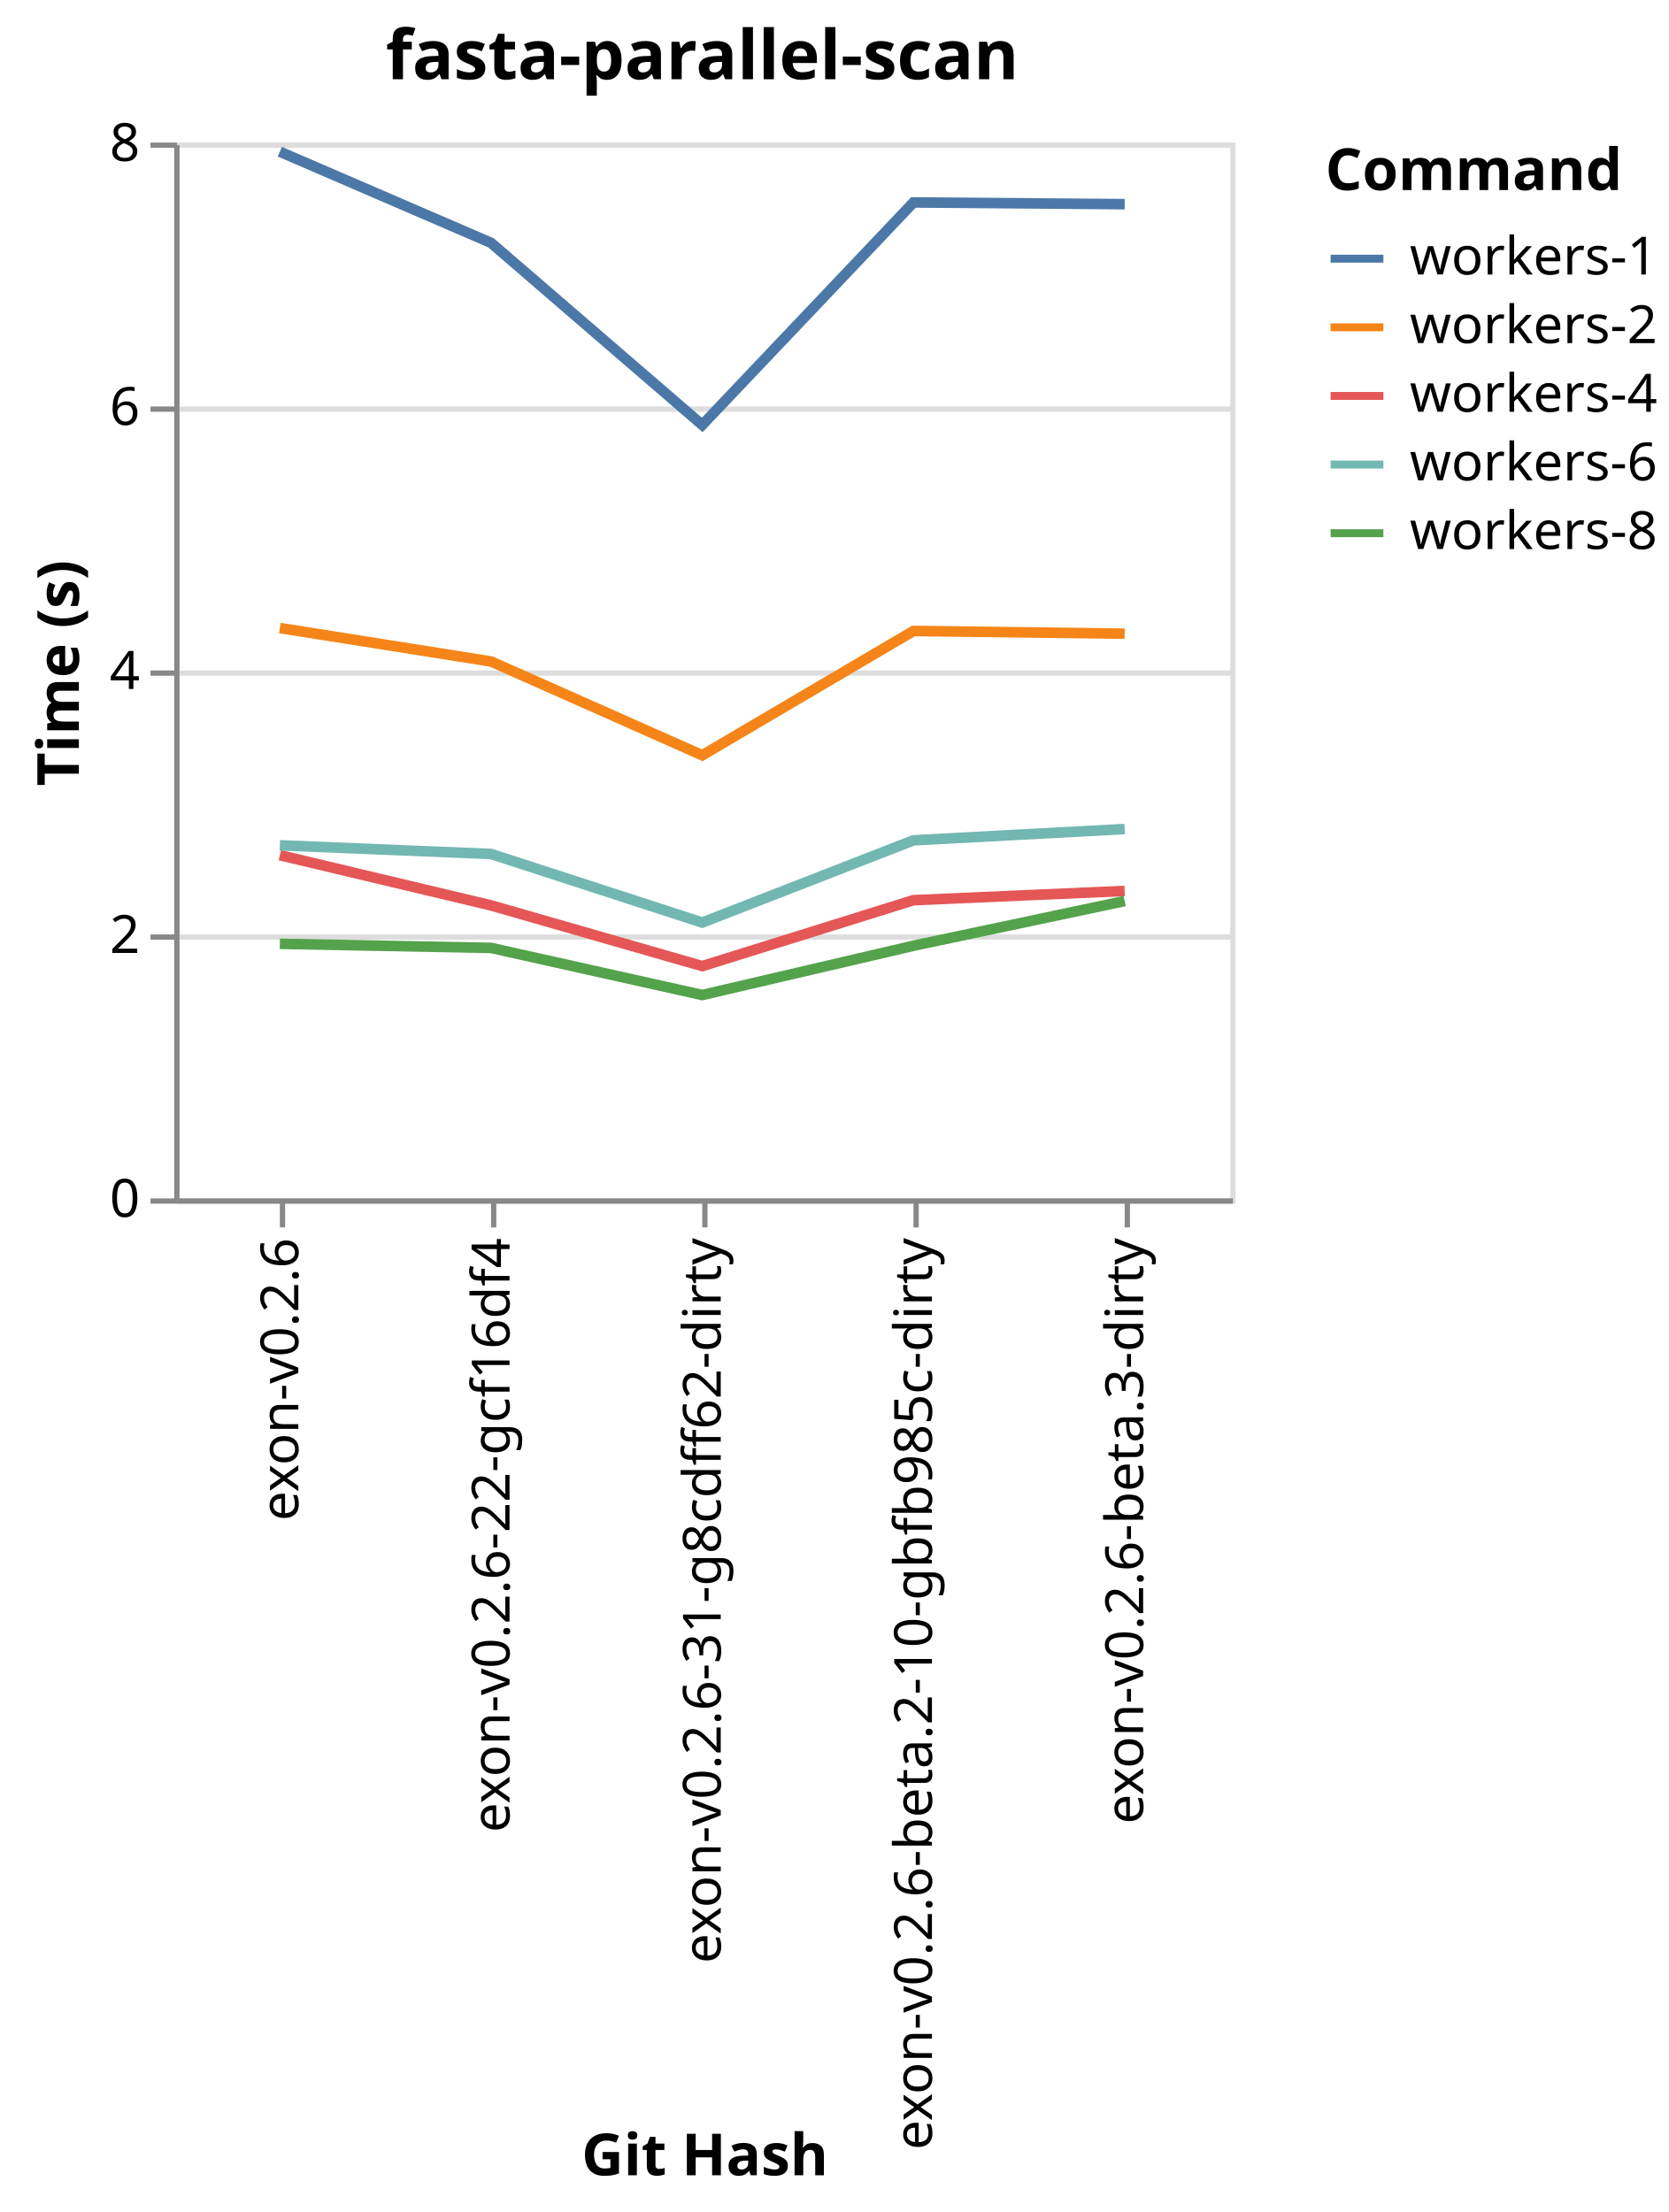
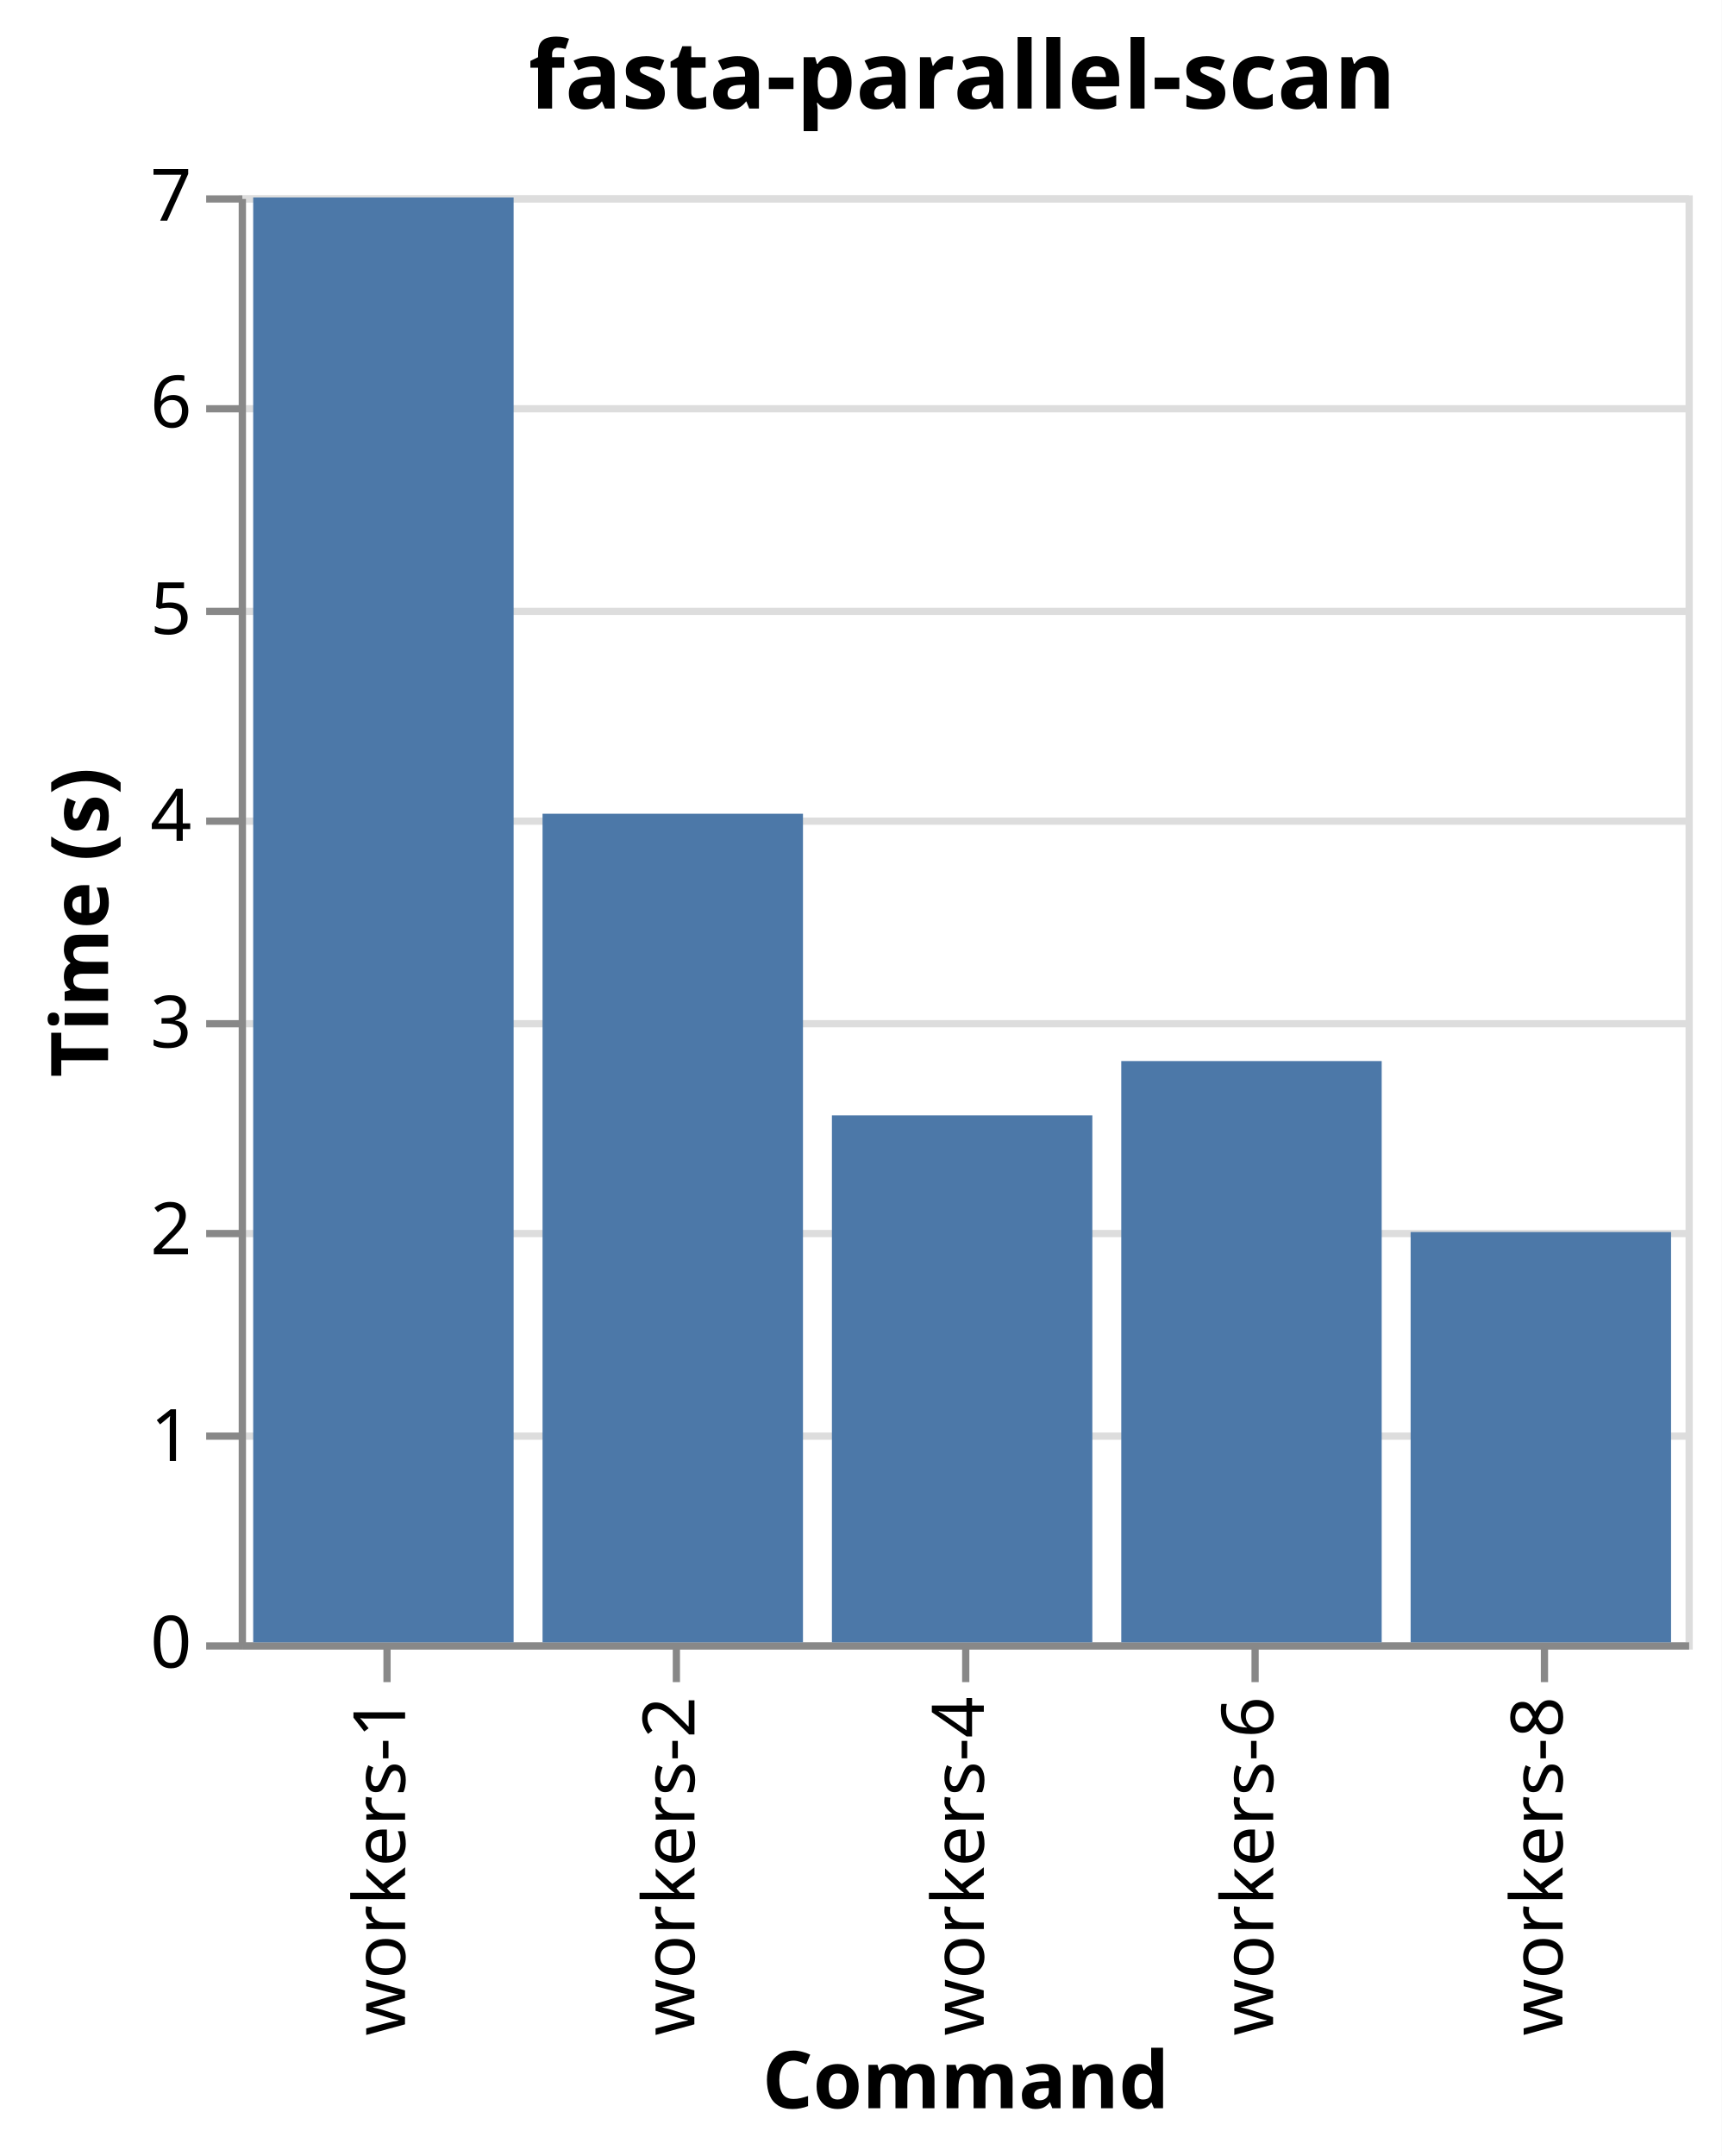
- <svg xmlns="http://www.w3.org/2000/svg" version="1.1" class="marks" width="316" height="419" viewBox="0 0 316 419">
-   <rect width="316" height="419" fill="white" />
+ <svg xmlns="http://www.w3.org/2000/svg" version="1.1" class="marks" width="238" height="298" viewBox="0 0 238 298">
+   <rect width="238" height="298" fill="white" />
  <g fill="none" stroke-miterlimit="10" transform="translate(33,27)">
    <g class="mark-group role-frame root" role="graphics-object" aria-roledescription="group mark container">
      <g transform="translate(0,0)">
        <path class="background" aria-hidden="true" d="M0.5,0.5h200v200h-200Z" stroke="#ddd" />
        <g>
          <g class="mark-group role-axis" aria-hidden="true">
            <g transform="translate(0.5,0.5)">
              <path class="background" aria-hidden="true" d="M0,0h0v0h0Z" pointer-events="none" />
              <g>
                <g class="mark-rule role-axis-grid" pointer-events="none">
                  <line transform="translate(0,200)" x2="200" y2="0" stroke="#ddd" stroke-width="1" opacity="1" />
-                   <line transform="translate(0,150)" x2="200" y2="0" stroke="#ddd" stroke-width="1" opacity="1" />
-                   <line transform="translate(0,100)" x2="200" y2="0" stroke="#ddd" stroke-width="1" opacity="1" />
-                   <line transform="translate(0,50)" x2="200" y2="0" stroke="#ddd" stroke-width="1" opacity="1" />
+                   <line transform="translate(0,171)" x2="200" y2="0" stroke="#ddd" stroke-width="1" opacity="1" />
+                   <line transform="translate(0,143)" x2="200" y2="0" stroke="#ddd" stroke-width="1" opacity="1" />
+                   <line transform="translate(0,114)" x2="200" y2="0" stroke="#ddd" stroke-width="1" opacity="1" />
+                   <line transform="translate(0,86)" x2="200" y2="0" stroke="#ddd" stroke-width="1" opacity="1" />
+                   <line transform="translate(0,57)" x2="200" y2="0" stroke="#ddd" stroke-width="1" opacity="1" />
+                   <line transform="translate(0,29)" x2="200" y2="0" stroke="#ddd" stroke-width="1" opacity="1" />
                  <line transform="translate(0,0)" x2="200" y2="0" stroke="#ddd" stroke-width="1" opacity="1" />
                </g>
              </g>
              <path class="foreground" aria-hidden="true" d="" pointer-events="none" display="none" />
            </g>
          </g>
-           <g class="mark-group role-axis" role="graphics-symbol" aria-roledescription="axis" aria-label="X-axis titled 'Git Hash' for a discrete scale with 5 values: exon-v0.2.6, exon-v0.2.6-22-gcf16df4, exon-v0.2.6-31-g8cdff62-dirty, exon-v0.2.6-beta.2-10-gbfb985c-dirty, exon-v0.2.6-beta.3-dirty">
+           <g class="mark-group role-axis" role="graphics-symbol" aria-roledescription="axis" aria-label="X-axis titled 'Command' for a discrete scale with 5 values: workers-1, workers-2, workers-4, workers-6, workers-8">
            <g transform="translate(0.5,200.5)">
              <path class="background" aria-hidden="true" d="M0,0h0v0h0Z" pointer-events="none" />
              <g>
                <g class="mark-rule role-axis-tick" pointer-events="none">
                  <line transform="translate(20,0)" x2="0" y2="5" stroke="#888" stroke-width="1" opacity="1" />
                  <line transform="translate(60,0)" x2="0" y2="5" stroke="#888" stroke-width="1" opacity="1" />
                  <line transform="translate(100,0)" x2="0" y2="5" stroke="#888" stroke-width="1" opacity="1" />
                  <line transform="translate(140,0)" x2="0" y2="5" stroke="#888" stroke-width="1" opacity="1" />
                  <line transform="translate(180,0)" x2="0" y2="5" stroke="#888" stroke-width="1" opacity="1" />
                </g>
                <g class="mark-text role-axis-label" pointer-events="none">
-                   <text text-anchor="end" transform="translate(20,7) rotate(270) translate(0,3)" font-family="sans-serif" font-size="10px" fill="#000" opacity="1">exon-v0.2.6</text>
-                   <text text-anchor="end" transform="translate(60,7) rotate(270) translate(0,3)" font-family="sans-serif" font-size="10px" fill="#000" opacity="1">exon-v0.2.6-22-gcf16df4</text>
-                   <text text-anchor="end" transform="translate(100,7) rotate(270) translate(0,3)" font-family="sans-serif" font-size="10px" fill="#000" opacity="1">exon-v0.2.6-31-g8cdff62-dirty</text>
-                   <text text-anchor="end" transform="translate(140,7) rotate(270) translate(0,3)" font-family="sans-serif" font-size="10px" fill="#000" opacity="1">exon-v0.2.6-beta.2-10-gbfb985c-dirty</text>
-                   <text text-anchor="end" transform="translate(180,7) rotate(270) translate(0,3)" font-family="sans-serif" font-size="10px" fill="#000" opacity="1">exon-v0.2.6-beta.3-dirty</text>
+                   <text text-anchor="end" transform="translate(19.5,7) rotate(270) translate(0,3)" font-family="sans-serif" font-size="10px" fill="#000" opacity="1">workers-1</text>
+                   <text text-anchor="end" transform="translate(59.5,7) rotate(270) translate(0,3)" font-family="sans-serif" font-size="10px" fill="#000" opacity="1">workers-2</text>
+                   <text text-anchor="end" transform="translate(99.5,7) rotate(270) translate(0,3)" font-family="sans-serif" font-size="10px" fill="#000" opacity="1">workers-4</text>
+                   <text text-anchor="end" transform="translate(139.5,7) rotate(270) translate(0,3)" font-family="sans-serif" font-size="10px" fill="#000" opacity="1">workers-6</text>
+                   <text text-anchor="end" transform="translate(179.5,7) rotate(270) translate(0,3)" font-family="sans-serif" font-size="10px" fill="#000" opacity="1">workers-8</text>
                </g>
                <g class="mark-rule role-axis-domain" pointer-events="none">
                  <line transform="translate(0,0)" x2="200" y2="0" stroke="#888" stroke-width="1" opacity="1" />
                </g>
                <g class="mark-text role-axis-title" pointer-events="none">
-                   <text text-anchor="middle" transform="translate(100,184.541)" font-family="sans-serif" font-size="11px" font-weight="bold" fill="#000" opacity="1">Git Hash</text>
+                   <text text-anchor="middle" transform="translate(100,63.89648)" font-family="sans-serif" font-size="11px" font-weight="bold" fill="#000" opacity="1">Command</text>
                </g>
              </g>
              <path class="foreground" aria-hidden="true" d="" pointer-events="none" display="none" />
            </g>
          </g>
-           <g class="mark-group role-axis" role="graphics-symbol" aria-roledescription="axis" aria-label="Y-axis titled 'Time (s)' for a linear scale with values from 0 to 8">
+           <g class="mark-group role-axis" role="graphics-symbol" aria-roledescription="axis" aria-label="Y-axis titled 'Time (s)' for a linear scale with values from 0 to 7">
            <g transform="translate(0.5,0.5)">
              <path class="background" aria-hidden="true" d="M0,0h0v0h0Z" pointer-events="none" />
              <g>
                <g class="mark-rule role-axis-tick" pointer-events="none">
                  <line transform="translate(0,200)" x2="-5" y2="0" stroke="#888" stroke-width="1" opacity="1" />
-                   <line transform="translate(0,150)" x2="-5" y2="0" stroke="#888" stroke-width="1" opacity="1" />
-                   <line transform="translate(0,100)" x2="-5" y2="0" stroke="#888" stroke-width="1" opacity="1" />
-                   <line transform="translate(0,50)" x2="-5" y2="0" stroke="#888" stroke-width="1" opacity="1" />
+                   <line transform="translate(0,171)" x2="-5" y2="0" stroke="#888" stroke-width="1" opacity="1" />
+                   <line transform="translate(0,143)" x2="-5" y2="0" stroke="#888" stroke-width="1" opacity="1" />
+                   <line transform="translate(0,114)" x2="-5" y2="0" stroke="#888" stroke-width="1" opacity="1" />
+                   <line transform="translate(0,86)" x2="-5" y2="0" stroke="#888" stroke-width="1" opacity="1" />
+                   <line transform="translate(0,57)" x2="-5" y2="0" stroke="#888" stroke-width="1" opacity="1" />
+                   <line transform="translate(0,29)" x2="-5" y2="0" stroke="#888" stroke-width="1" opacity="1" />
                  <line transform="translate(0,0)" x2="-5" y2="0" stroke="#888" stroke-width="1" opacity="1" />
                </g>
                <g class="mark-text role-axis-label" pointer-events="none">
                  <text text-anchor="end" transform="translate(-7,203)" font-family="sans-serif" font-size="10px" fill="#000" opacity="1">0</text>
-                   <text text-anchor="end" transform="translate(-7,153)" font-family="sans-serif" font-size="10px" fill="#000" opacity="1">2</text>
-                   <text text-anchor="end" transform="translate(-7,103)" font-family="sans-serif" font-size="10px" fill="#000" opacity="1">4</text>
-                   <text text-anchor="end" transform="translate(-7,53)" font-family="sans-serif" font-size="10px" fill="#000" opacity="1">6</text>
-                   <text text-anchor="end" transform="translate(-7,3)" font-family="sans-serif" font-size="10px" fill="#000" opacity="1">8</text>
+                   <text text-anchor="end" transform="translate(-7,174.4286)" font-family="sans-serif" font-size="10px" fill="#000" opacity="1">1</text>
+                   <text text-anchor="end" transform="translate(-7,145.8571)" font-family="sans-serif" font-size="10px" fill="#000" opacity="1">2</text>
+                   <text text-anchor="end" transform="translate(-7,117.2857)" font-family="sans-serif" font-size="10px" fill="#000" opacity="1">3</text>
+                   <text text-anchor="end" transform="translate(-7,88.71429)" font-family="sans-serif" font-size="10px" fill="#000" opacity="1">4</text>
+                   <text text-anchor="end" transform="translate(-7,60.14286)" font-family="sans-serif" font-size="10px" fill="#000" opacity="1">5</text>
+                   <text text-anchor="end" transform="translate(-7,31.57143)" font-family="sans-serif" font-size="10px" fill="#000" opacity="1">6</text>
+                   <text text-anchor="end" transform="translate(-7,3)" font-family="sans-serif" font-size="10px" fill="#000" opacity="1">7</text>
                </g>
                <g class="mark-rule role-axis-domain" pointer-events="none">
                  <line transform="translate(0,200)" x2="0" y2="-200" stroke="#888" stroke-width="1" opacity="1" />
                </g>
                <g class="mark-text role-axis-title" pointer-events="none">
                  <text text-anchor="middle" transform="translate(-16.56152,100) rotate(-90) translate(0,-2)" font-family="sans-serif" font-size="11px" font-weight="bold" fill="#000" opacity="1">Time (s)</text>
                </g>
              </g>
              <path class="foreground" aria-hidden="true" d="" pointer-events="none" display="none" />
            </g>
          </g>
-           <g class="mark-group role-scope pathgroup" role="graphics-object" aria-roledescription="group mark container">
-             <g transform="translate(0,0)">
-               <path class="background" aria-hidden="true" d="M0,0h200v200h-200Z" />
-               <g>
-                 <g class="mark-line role-mark marks" role="graphics-object" aria-roledescription="line mark container">
-                   <path aria-label="Git Hash: exon-v0.2.6; Time (s): 7.9306099216; Command: workers-1" role="graphics-symbol" aria-roledescription="line mark" d="M20,1.735L60,19.003L100,53.491L140,11.349L180,11.674" stroke="#4c78a8" stroke-width="2" />
-                 </g>
-               </g>
-               <path class="foreground" aria-hidden="true" d="" display="none" />
-             </g>
-             <g transform="translate(0,0)">
-               <path class="background" aria-hidden="true" d="M0,0h200v200h-200Z" />
-               <g>
-                 <g class="mark-line role-mark marks" role="graphics-object" aria-roledescription="line mark container">
-                   <path aria-label="Git Hash: exon-v0.2.6; Time (s): 4.321540772; Command: workers-2" role="graphics-symbol" aria-roledescription="line mark" d="M20,91.961L60,98.3L100,116.065L140,92.518L180,93.034" stroke="#f58518" stroke-width="2" />
-                 </g>
-               </g>
-               <path class="foreground" aria-hidden="true" d="" display="none" />
-             </g>
-             <g transform="translate(0,0)">
-               <path class="background" aria-hidden="true" d="M0,0h200v200h-200Z" />
-               <g>
-                 <g class="mark-line role-mark marks" role="graphics-object" aria-roledescription="line mark container">
-                   <path aria-label="Git Hash: exon-v0.2.6; Time (s): 2.6004633218; Command: workers-4" role="graphics-symbol" aria-roledescription="line mark" d="M20,134.988L60,144.501L100,156.002L140,143.514L180,141.766" stroke="#e45756" stroke-width="2" />
-                 </g>
-               </g>
-               <path class="foreground" aria-hidden="true" d="" display="none" />
-             </g>
-             <g transform="translate(0,0)">
-               <path class="background" aria-hidden="true" d="M0,0h200v200h-200Z" />
-               <g>
-                 <g class="mark-line role-mark marks" role="graphics-object" aria-roledescription="line mark container">
-                   <path aria-label="Git Hash: exon-v0.2.6; Time (s): 2.6752526384; Command: workers-6" role="graphics-symbol" aria-roledescription="line mark" d="M20,133.119L60,134.76L100,147.752L140,132.177L180,130.035" stroke="#72b7b2" stroke-width="2" />
-                 </g>
-               </g>
-               <path class="foreground" aria-hidden="true" d="" display="none" />
-             </g>
-             <g transform="translate(0,0)">
-               <path class="background" aria-hidden="true" d="M0,0h200v200h-200Z" />
-               <g>
-                 <g class="mark-line role-mark marks" role="graphics-object" aria-roledescription="line mark container">
-                   <path aria-label="Git Hash: exon-v0.2.6; Time (s): 1.928841855; Command: workers-8" role="graphics-symbol" aria-roledescription="line mark" d="M20,151.779L60,152.553L100,161.478L140,152.146L180,143.675" stroke="#54a24b" stroke-width="2" />
-                 </g>
-               </g>
-               <path class="foreground" aria-hidden="true" d="" display="none" />
-             </g>
-           </g>
-           <g class="mark-group role-legend" role="graphics-symbol" aria-roledescription="legend" aria-label="Symbol legend titled 'Command' for stroke color with 5 values: workers-1, workers-2, workers-4, workers-6, workers-8">
-             <g transform="translate(218,0)">
-               <path class="background" aria-hidden="true" d="M0,0h60v79h-60Z" pointer-events="none" />
-               <g>
-                 <g class="mark-group role-legend-entry">
-                   <g transform="translate(0,16)">
-                     <path class="background" aria-hidden="true" d="M0,0h0v0h0Z" pointer-events="none" />
-                     <g>
-                       <g class="mark-group role-scope" role="graphics-object" aria-roledescription="group mark container">
-                         <g transform="translate(0,0)">
-                           <path class="background" aria-hidden="true" d="M0,0h59.896v11h-59.896Z" pointer-events="none" opacity="1" />
-                           <g>
-                             <g class="mark-symbol role-legend-symbol" pointer-events="none">
-                               <path transform="translate(6,6)" d="M-5,0L5,0" stroke="#4c78a8" stroke-width="1.5" opacity="1" />
-                             </g>
-                             <g class="mark-text role-legend-label" pointer-events="none">
-                               <text text-anchor="start" transform="translate(16,9)" font-family="sans-serif" font-size="10px" fill="#000" opacity="1">workers-1</text>
-                             </g>
-                           </g>
-                           <path class="foreground" aria-hidden="true" d="" pointer-events="none" display="none" />
-                         </g>
-                         <g transform="translate(0,13)">
-                           <path class="background" aria-hidden="true" d="M0,0h59.896v11h-59.896Z" pointer-events="none" opacity="1" />
-                           <g>
-                             <g class="mark-symbol role-legend-symbol" pointer-events="none">
-                               <path transform="translate(6,6)" d="M-5,0L5,0" stroke="#f58518" stroke-width="1.5" opacity="1" />
-                             </g>
-                             <g class="mark-text role-legend-label" pointer-events="none">
-                               <text text-anchor="start" transform="translate(16,9)" font-family="sans-serif" font-size="10px" fill="#000" opacity="1">workers-2</text>
-                             </g>
-                           </g>
-                           <path class="foreground" aria-hidden="true" d="" pointer-events="none" display="none" />
-                         </g>
-                         <g transform="translate(0,26)">
-                           <path class="background" aria-hidden="true" d="M0,0h59.896v11h-59.896Z" pointer-events="none" opacity="1" />
-                           <g>
-                             <g class="mark-symbol role-legend-symbol" pointer-events="none">
-                               <path transform="translate(6,6)" d="M-5,0L5,0" stroke="#e45756" stroke-width="1.5" opacity="1" />
-                             </g>
-                             <g class="mark-text role-legend-label" pointer-events="none">
-                               <text text-anchor="start" transform="translate(16,9)" font-family="sans-serif" font-size="10px" fill="#000" opacity="1">workers-4</text>
-                             </g>
-                           </g>
-                           <path class="foreground" aria-hidden="true" d="" pointer-events="none" display="none" />
-                         </g>
-                         <g transform="translate(0,39)">
-                           <path class="background" aria-hidden="true" d="M0,0h59.896v11h-59.896Z" pointer-events="none" opacity="1" />
-                           <g>
-                             <g class="mark-symbol role-legend-symbol" pointer-events="none">
-                               <path transform="translate(6,6)" d="M-5,0L5,0" stroke="#72b7b2" stroke-width="1.5" opacity="1" />
-                             </g>
-                             <g class="mark-text role-legend-label" pointer-events="none">
-                               <text text-anchor="start" transform="translate(16,9)" font-family="sans-serif" font-size="10px" fill="#000" opacity="1">workers-6</text>
-                             </g>
-                           </g>
-                           <path class="foreground" aria-hidden="true" d="" pointer-events="none" display="none" />
-                         </g>
-                         <g transform="translate(0,52)">
-                           <path class="background" aria-hidden="true" d="M0,0h59.896v11h-59.896Z" pointer-events="none" opacity="1" />
-                           <g>
-                             <g class="mark-symbol role-legend-symbol" pointer-events="none">
-                               <path transform="translate(6,6)" d="M-5,0L5,0" stroke="#54a24b" stroke-width="1.5" opacity="1" />
-                             </g>
-                             <g class="mark-text role-legend-label" pointer-events="none">
-                               <text text-anchor="start" transform="translate(16,9)" font-family="sans-serif" font-size="10px" fill="#000" opacity="1">workers-8</text>
-                             </g>
-                           </g>
-                           <path class="foreground" aria-hidden="true" d="" pointer-events="none" display="none" />
-                         </g>
-                       </g>
-                     </g>
-                     <path class="foreground" aria-hidden="true" d="" pointer-events="none" display="none" />
-                   </g>
-                 </g>
-                 <g class="mark-text role-legend-title" pointer-events="none">
-                   <text text-anchor="start" transform="translate(0,9)" font-family="sans-serif" font-size="11px" font-weight="bold" fill="#000" opacity="1">Command</text>
-                 </g>
-               </g>
-               <path class="foreground" aria-hidden="true" d="" pointer-events="none" display="none" />
-             </g>
+           <g class="mark-rect role-mark marks" role="graphics-object" aria-roledescription="rect mark container">
+             <path aria-label="Command: workers-1; Time (s): 6.98966860342" role="graphics-symbol" aria-roledescription="bar" d="M2,0.295h36v199.705h-36Z" fill="#4c78a8" />
+             <path aria-label="Command: workers-2; Time (s): 4.00842359522" role="graphics-symbol" aria-roledescription="bar" d="M42,85.474h36v114.526h-36Z" fill="#4c78a8" />
+             <path aria-label="Command: workers-4; Time (s): 2.54912530342" role="graphics-symbol" aria-roledescription="bar" d="M82,127.168h36v72.832h-36Z" fill="#4c78a8" />
+             <path aria-label="Command: workers-6; Time (s): 2.81192311142" role="graphics-symbol" aria-roledescription="bar" d="M122,119.659h36v80.341h-36Z" fill="#4c78a8" />
+             <path aria-label="Command: workers-8; Time (s): 1.98489110282" role="graphics-symbol" aria-roledescription="bar" d="M162,143.289h36v56.711h-36Z" fill="#4c78a8" />
          </g>
          <g class="mark-group role-title">
            <g transform="translate(100,-22)">
              <path class="background" aria-hidden="true" d="M0,0h0v0h0Z" pointer-events="none" />
              <g>
                <g class="mark-text role-title-text" role="graphics-symbol" aria-roledescription="title" aria-label="Title text 'fasta-parallel-scan'" pointer-events="none">
                  <text text-anchor="middle" transform="translate(0,10)" font-family="sans-serif" font-size="13px" font-weight="bold" fill="#000" opacity="1">fasta-parallel-scan</text>
                </g>
              </g>
              <path class="foreground" aria-hidden="true" d="" pointer-events="none" display="none" />
            </g>
          </g>
        </g>
        <path class="foreground" aria-hidden="true" d="" display="none" />
      </g>
    </g>
  </g>
</svg>
